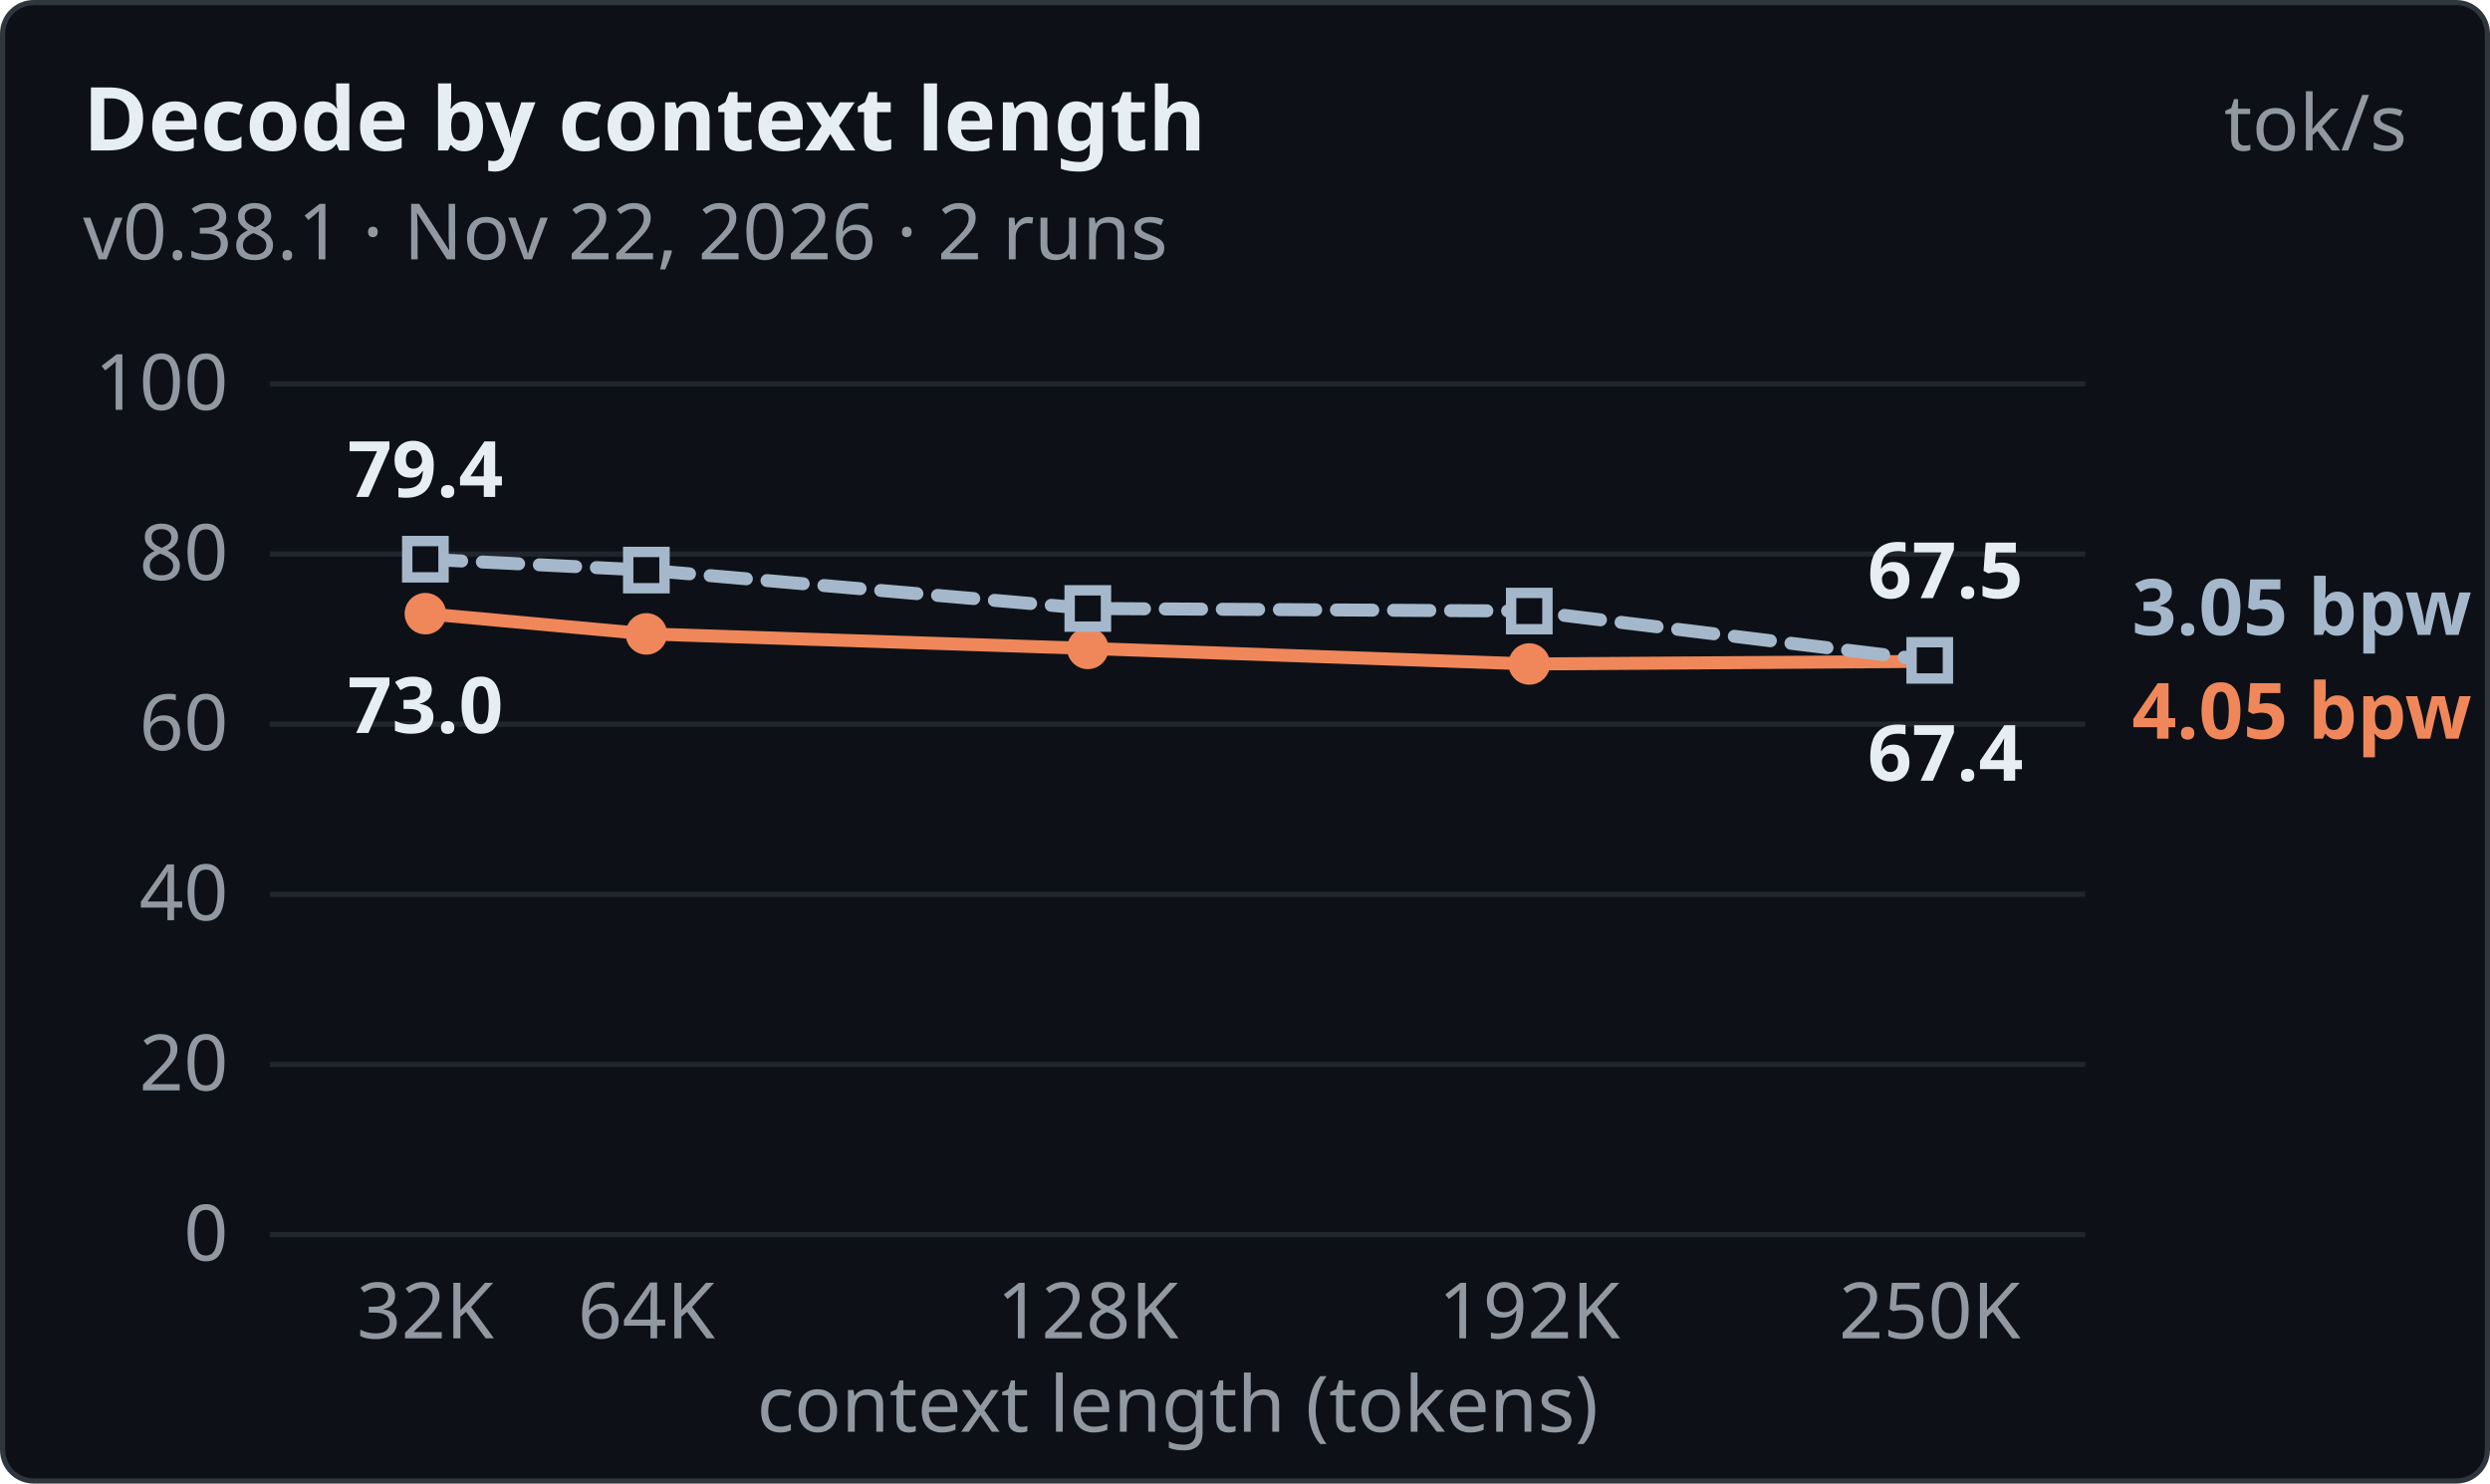
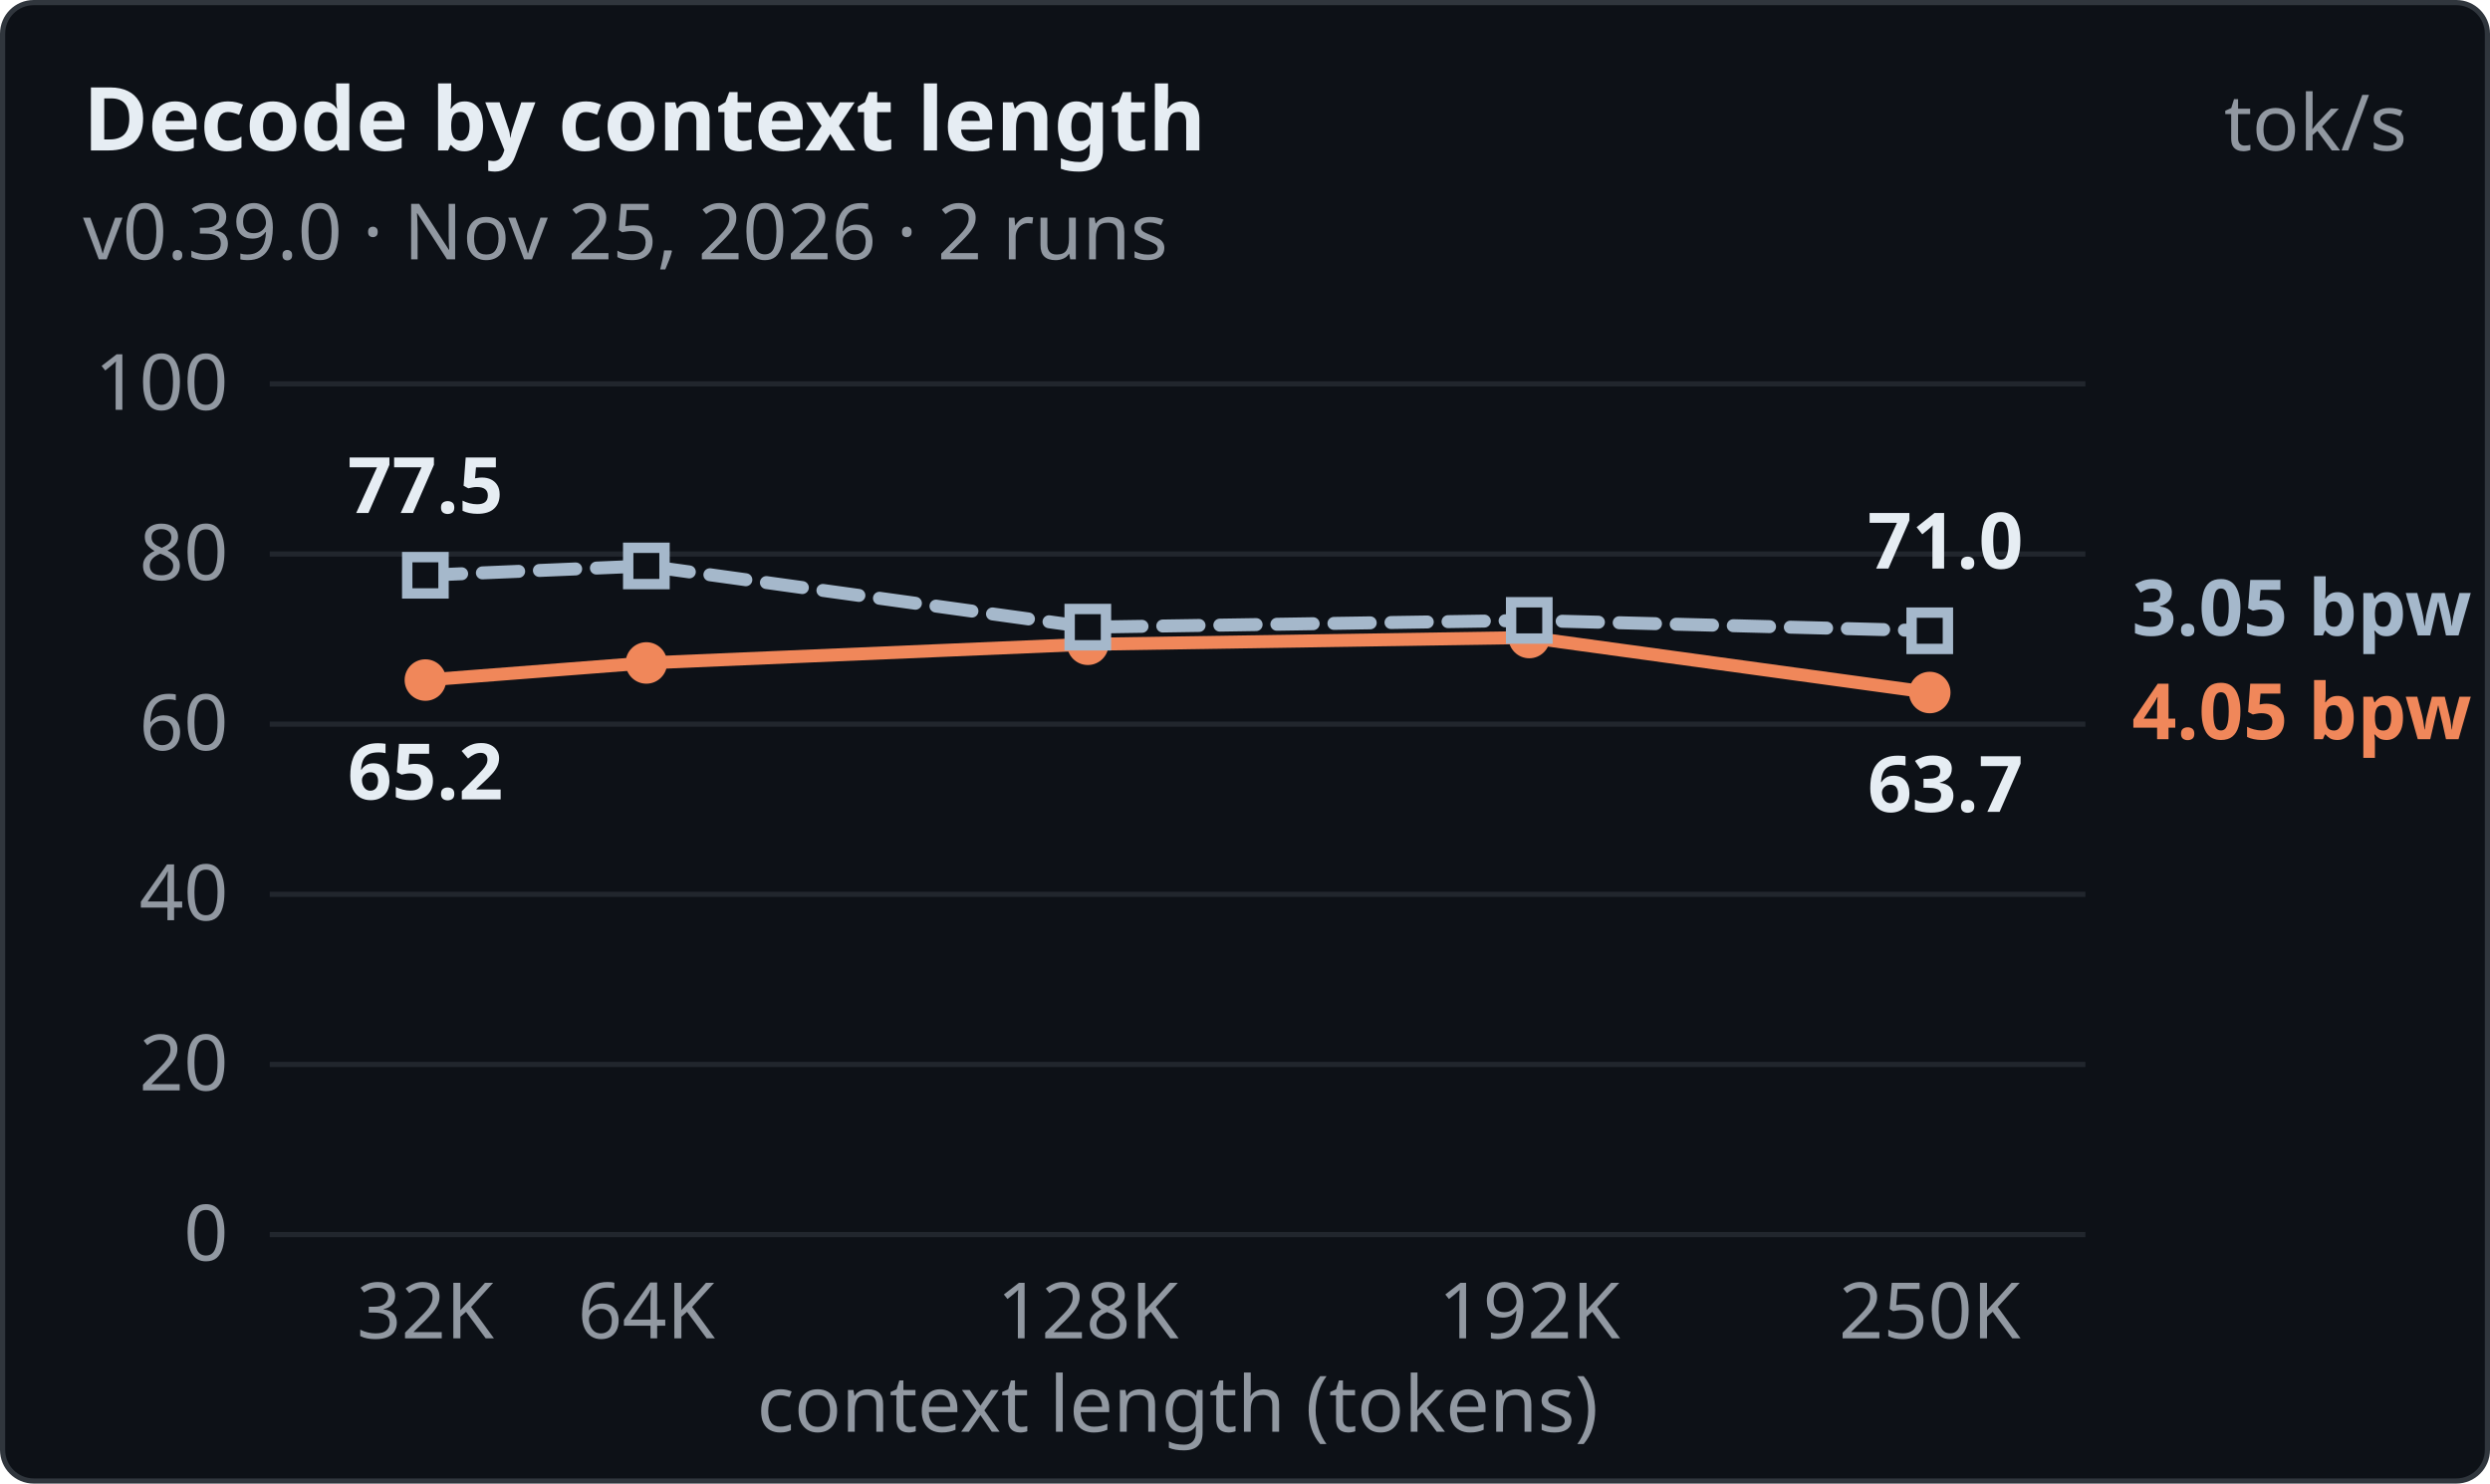
- <svg xmlns="http://www.w3.org/2000/svg" viewBox="0 0 480 286" width="480" height="286" role="img" aria-label="Line chart: Decode by context length, in tokens per second: 4.05 bpw from 73.0 at 32K to 67.4 at 250K; 3.05 bpw from 79.4 at 32K to 67.5 at 250K. v0.38.1, Nov 22, 2026." font-family="-apple-system,BlinkMacSystemFont,'Segoe UI','Noto Sans',Helvetica,Arial,sans-serif">
+ <svg xmlns="http://www.w3.org/2000/svg" viewBox="0 0 480 286" width="480" height="286" role="img" aria-label="Line chart: Decode by context length, in tokens per second: 4.05 bpw from 65.2 at 32K to 63.7 at 250K; 3.05 bpw from 77.5 at 32K to 71.0 at 250K. v0.39.0, Nov 25, 2026." font-family="-apple-system,BlinkMacSystemFont,'Segoe UI','Noto Sans',Helvetica,Arial,sans-serif">
  <rect x="0.5" y="0.5" width="479" height="285" rx="6" fill="#0d1117" stroke="#30363d" />
  <text x="16" y="29" font-size="17" font-weight="600" fill="#e6edf3">Decode by context length</text>
-   <text x="16" y="50" font-size="15" fill="#9198a1">v0.38.1 · Nov 22, 2026 · 2 runs</text>
+   <text x="16" y="50" font-size="15" fill="#9198a1">v0.39.0 · Nov 25, 2026 · 2 runs</text>
  <line x1="52" y1="238.0" x2="402" y2="238.0" stroke="#21262d" stroke-width="1" />
  <text x="44" y="243.0" font-size="15" text-anchor="end" fill="#9198a1">0</text>
  <line x1="52" y1="205.2" x2="402" y2="205.2" stroke="#21262d" stroke-width="1" />
  <text x="44" y="210.2" font-size="15" text-anchor="end" fill="#9198a1">20</text>
  <line x1="52" y1="172.4" x2="402" y2="172.4" stroke="#21262d" stroke-width="1" />
  <text x="44" y="177.4" font-size="15" text-anchor="end" fill="#9198a1">40</text>
  <line x1="52" y1="139.6" x2="402" y2="139.6" stroke="#21262d" stroke-width="1" />
  <text x="44" y="144.6" font-size="15" text-anchor="end" fill="#9198a1">60</text>
  <line x1="52" y1="106.8" x2="402" y2="106.8" stroke="#21262d" stroke-width="1" />
  <text x="44" y="111.8" font-size="15" text-anchor="end" fill="#9198a1">80</text>
  <line x1="52" y1="74.0" x2="402" y2="74.0" stroke="#21262d" stroke-width="1" />
  <text x="44" y="79.0" font-size="15" text-anchor="end" fill="#9198a1">100</text>
  <text x="464" y="29" font-size="15" text-anchor="end" fill="#9198a1">tok/s</text>
  <text x="82.0" y="258" font-size="15" text-anchor="middle" fill="#9198a1">32K</text>
  <text x="124.6" y="258" font-size="15" text-anchor="middle" fill="#9198a1">64K</text>
  <text x="209.7" y="258" font-size="15" text-anchor="middle" fill="#9198a1">128K</text>
  <text x="294.8" y="258" font-size="15" text-anchor="middle" fill="#9198a1">192K</text>
  <text x="372.0" y="258" font-size="15" text-anchor="middle" fill="#9198a1">250K</text>
  <text x="227.0" y="276" font-size="15" text-anchor="middle" fill="#9198a1">context length (tokens)</text>
-   <polyline points="82.0,118.3 124.6,122.2 209.7,125.0 294.8,128.0 372.0,127.5" fill="none" stroke="#f0875a" stroke-width="2.5" stroke-linejoin="round" stroke-linecap="round" />
-   <circle cx="82.0" cy="118.3" r="4" fill="#f0875a" />
-   <circle cx="124.6" cy="122.2" r="4" fill="#f0875a" />
-   <circle cx="209.7" cy="125.0" r="4" fill="#f0875a" />
-   <circle cx="294.8" cy="128.0" r="4" fill="#f0875a" />
-   <circle cx="372.0" cy="127.5" r="4" fill="#f0875a" />
-   <text x="82.0" y="141.3" font-size="15" font-weight="600" text-anchor="middle" fill="#e6edf3">73.0</text>
-   <text x="360.0" y="150.5" font-size="15" font-weight="600" text-anchor="start" fill="#e6edf3">67.4</text>
-   <text x="411" y="142.4" font-size="15" font-weight="600" fill="#f0875a">4.05 bpw</text>
-   <polyline points="82.0,107.8 124.6,109.9 209.7,117.3 294.8,117.8 372.0,127.3" fill="none" stroke="#a5b8cb" stroke-width="2.5" stroke-linejoin="round" stroke-linecap="round" stroke-dasharray="7 4" />
-   <rect x="78.5" y="104.3" width="7" height="7" fill="#0d1117" stroke="#a5b8cb" stroke-width="2" />
-   <rect x="121.1" y="106.4" width="7" height="7" fill="#0d1117" stroke="#a5b8cb" stroke-width="2" />
-   <rect x="206.2" y="113.8" width="7" height="7" fill="#0d1117" stroke="#a5b8cb" stroke-width="2" />
-   <rect x="291.3" y="114.3" width="7" height="7" fill="#0d1117" stroke="#a5b8cb" stroke-width="2" />
-   <rect x="368.5" y="123.8" width="7" height="7" fill="#0d1117" stroke="#a5b8cb" stroke-width="2" />
-   <text x="82.0" y="95.8" font-size="15" font-weight="600" text-anchor="middle" fill="#e6edf3">79.4</text>
-   <text x="360.0" y="115.3" font-size="15" font-weight="600" text-anchor="start" fill="#e6edf3">67.5</text>
-   <text x="411" y="122.4" font-size="15" font-weight="600" fill="#a5b8cb">3.05 bpw</text>
+   <polyline points="82.0,131.1 124.6,127.8 209.7,124.2 294.8,122.9 372.0,133.5" fill="none" stroke="#f0875a" stroke-width="2.5" stroke-linejoin="round" stroke-linecap="round" />
+   <circle cx="82.0" cy="131.1" r="4" fill="#f0875a" />
+   <circle cx="124.6" cy="127.8" r="4" fill="#f0875a" />
+   <circle cx="209.7" cy="124.2" r="4" fill="#f0875a" />
+   <circle cx="294.8" cy="122.9" r="4" fill="#f0875a" />
+   <circle cx="372.0" cy="133.5" r="4" fill="#f0875a" />
+   <text x="82.0" y="154.1" font-size="15" font-weight="600" text-anchor="middle" fill="#e6edf3">65.2</text>
+   <text x="360.0" y="156.5" font-size="15" font-weight="600" text-anchor="start" fill="#e6edf3">63.7</text>
+   <text x="411" y="142.5" font-size="15" font-weight="600" fill="#f0875a">4.05 bpw</text>
+   <polyline points="82.0,110.9 124.6,109.1 209.7,120.9 294.8,119.6 372.0,121.6" fill="none" stroke="#a5b8cb" stroke-width="2.5" stroke-linejoin="round" stroke-linecap="round" stroke-dasharray="7 4" />
+   <rect x="78.5" y="107.4" width="7" height="7" fill="#0d1117" stroke="#a5b8cb" stroke-width="2" />
+   <rect x="121.1" y="105.6" width="7" height="7" fill="#0d1117" stroke="#a5b8cb" stroke-width="2" />
+   <rect x="206.2" y="117.4" width="7" height="7" fill="#0d1117" stroke="#a5b8cb" stroke-width="2" />
+   <rect x="291.3" y="116.1" width="7" height="7" fill="#0d1117" stroke="#a5b8cb" stroke-width="2" />
+   <rect x="368.5" y="118.1" width="7" height="7" fill="#0d1117" stroke="#a5b8cb" stroke-width="2" />
+   <text x="82.0" y="98.9" font-size="15" font-weight="600" text-anchor="middle" fill="#e6edf3">77.5</text>
+   <text x="360.0" y="109.6" font-size="15" font-weight="600" text-anchor="start" fill="#e6edf3">71.0</text>
+   <text x="411" y="122.5" font-size="15" font-weight="600" fill="#a5b8cb">3.05 bpw</text>
</svg>
